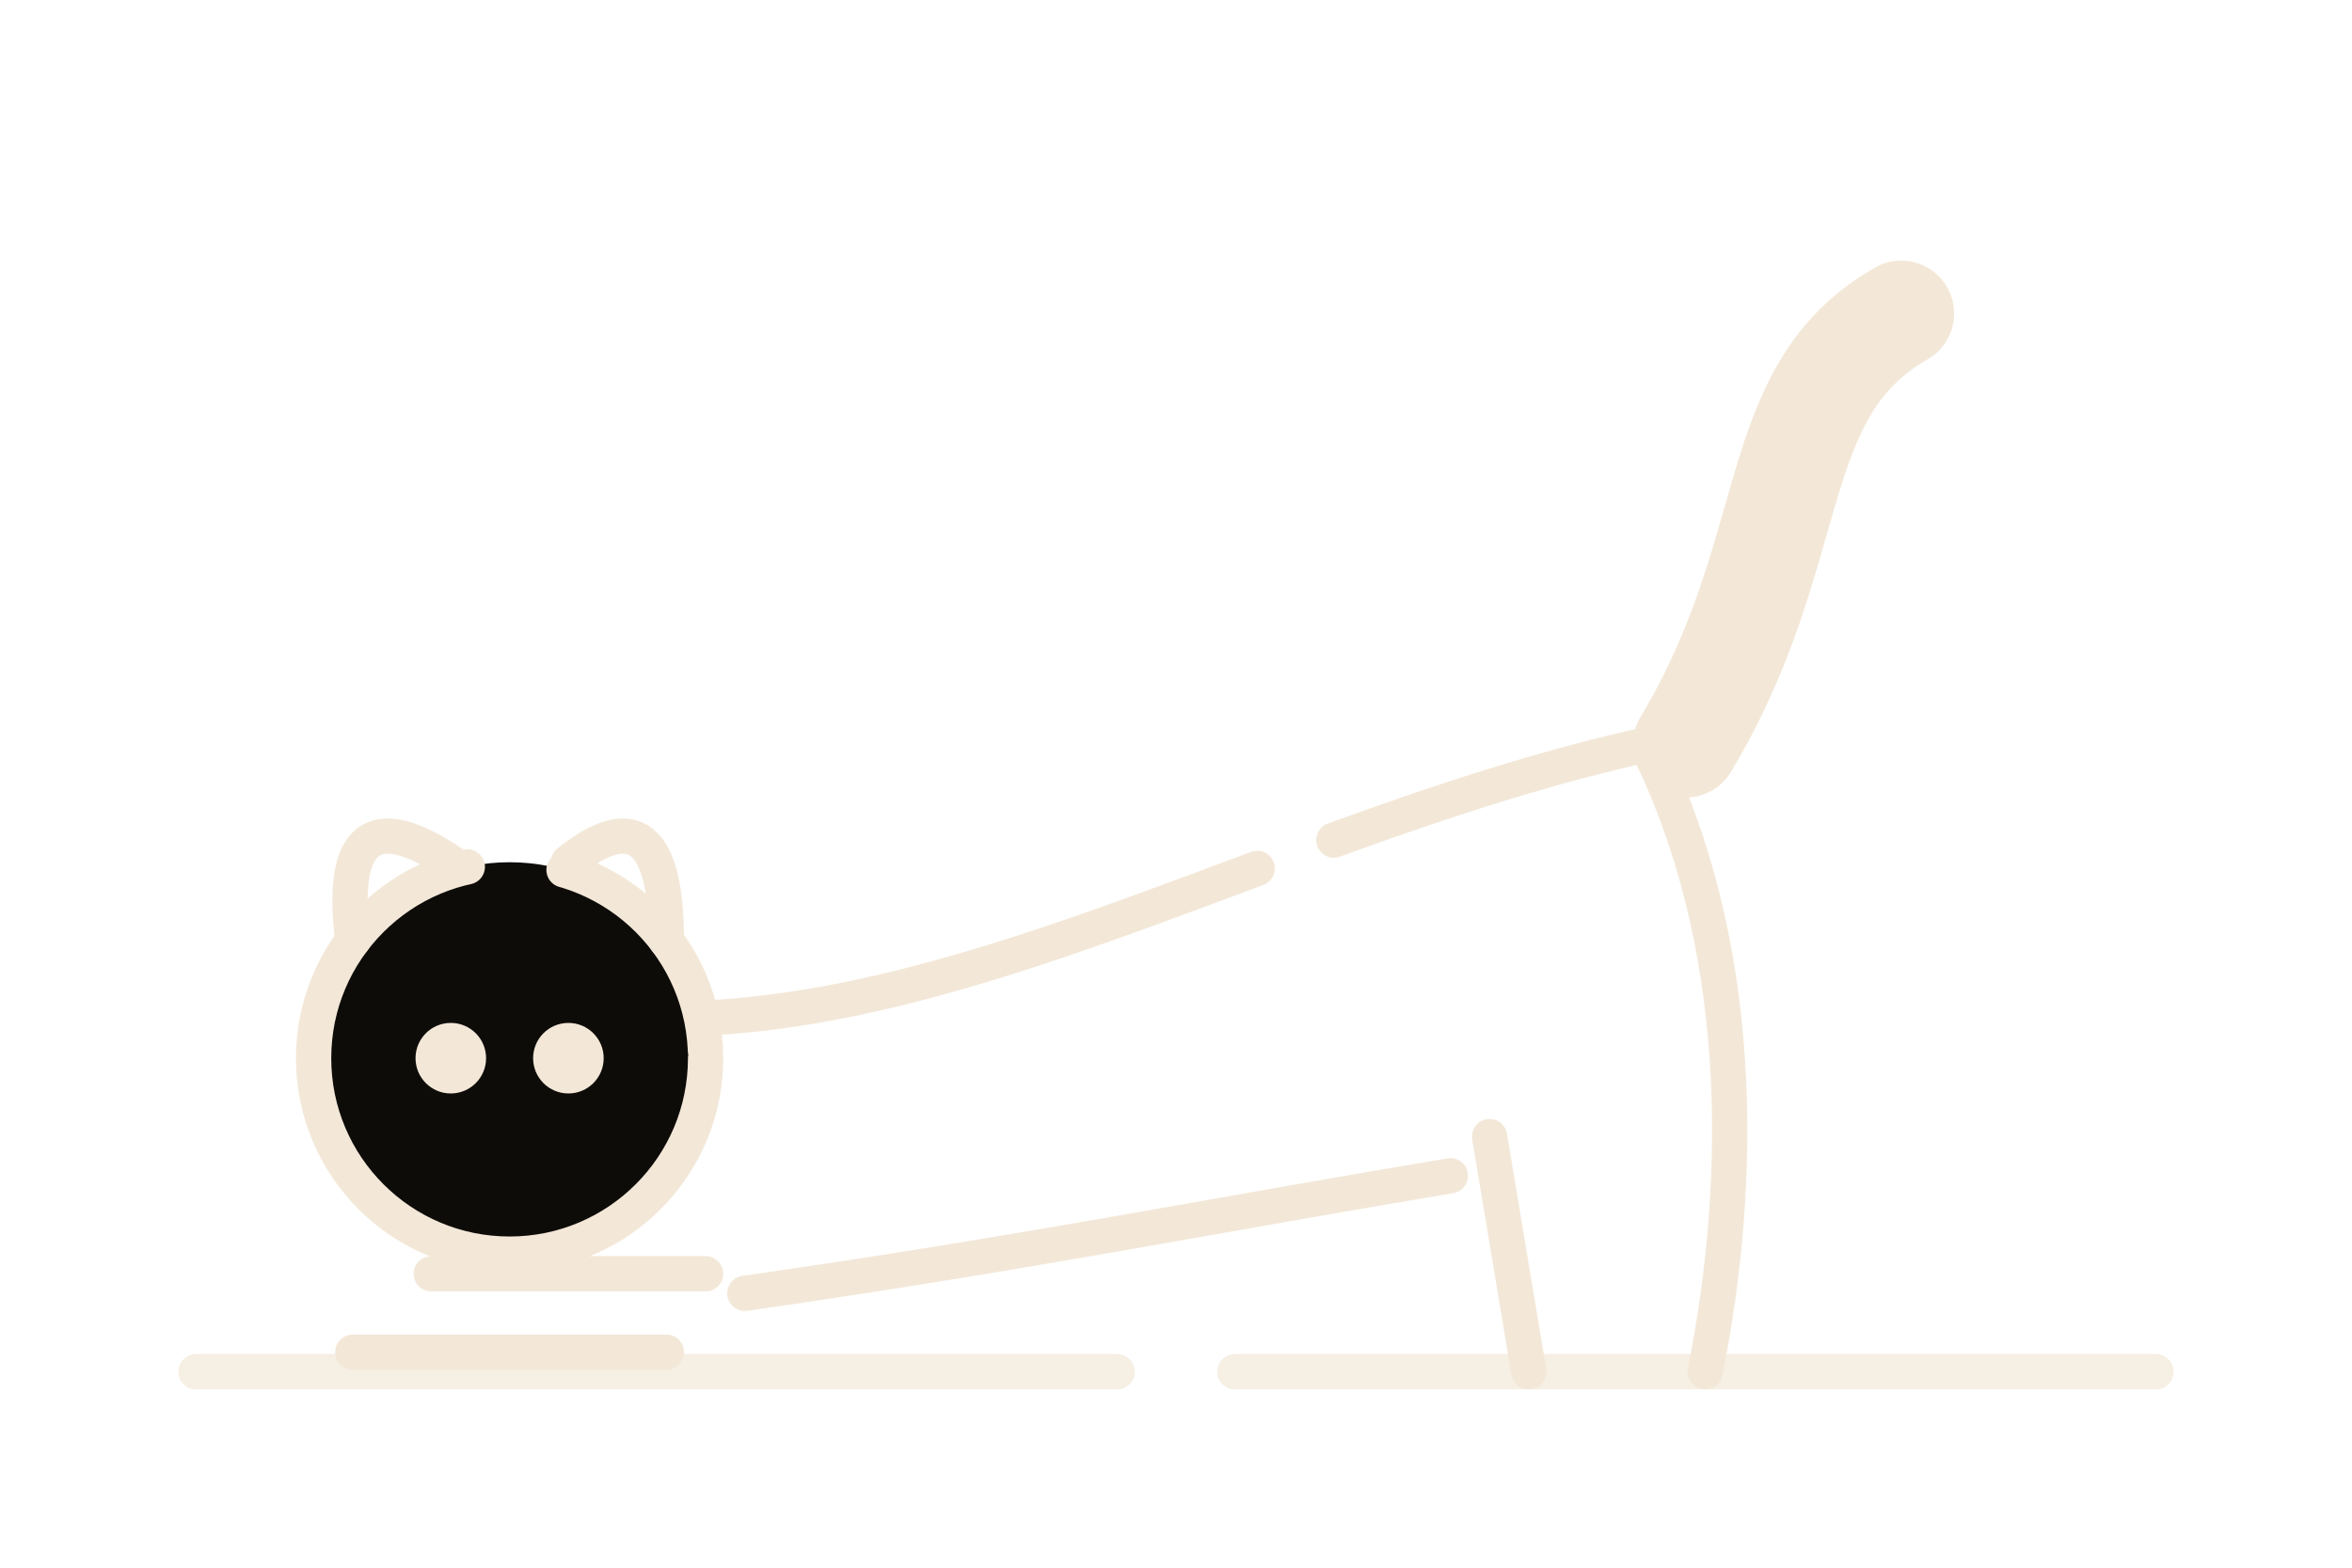
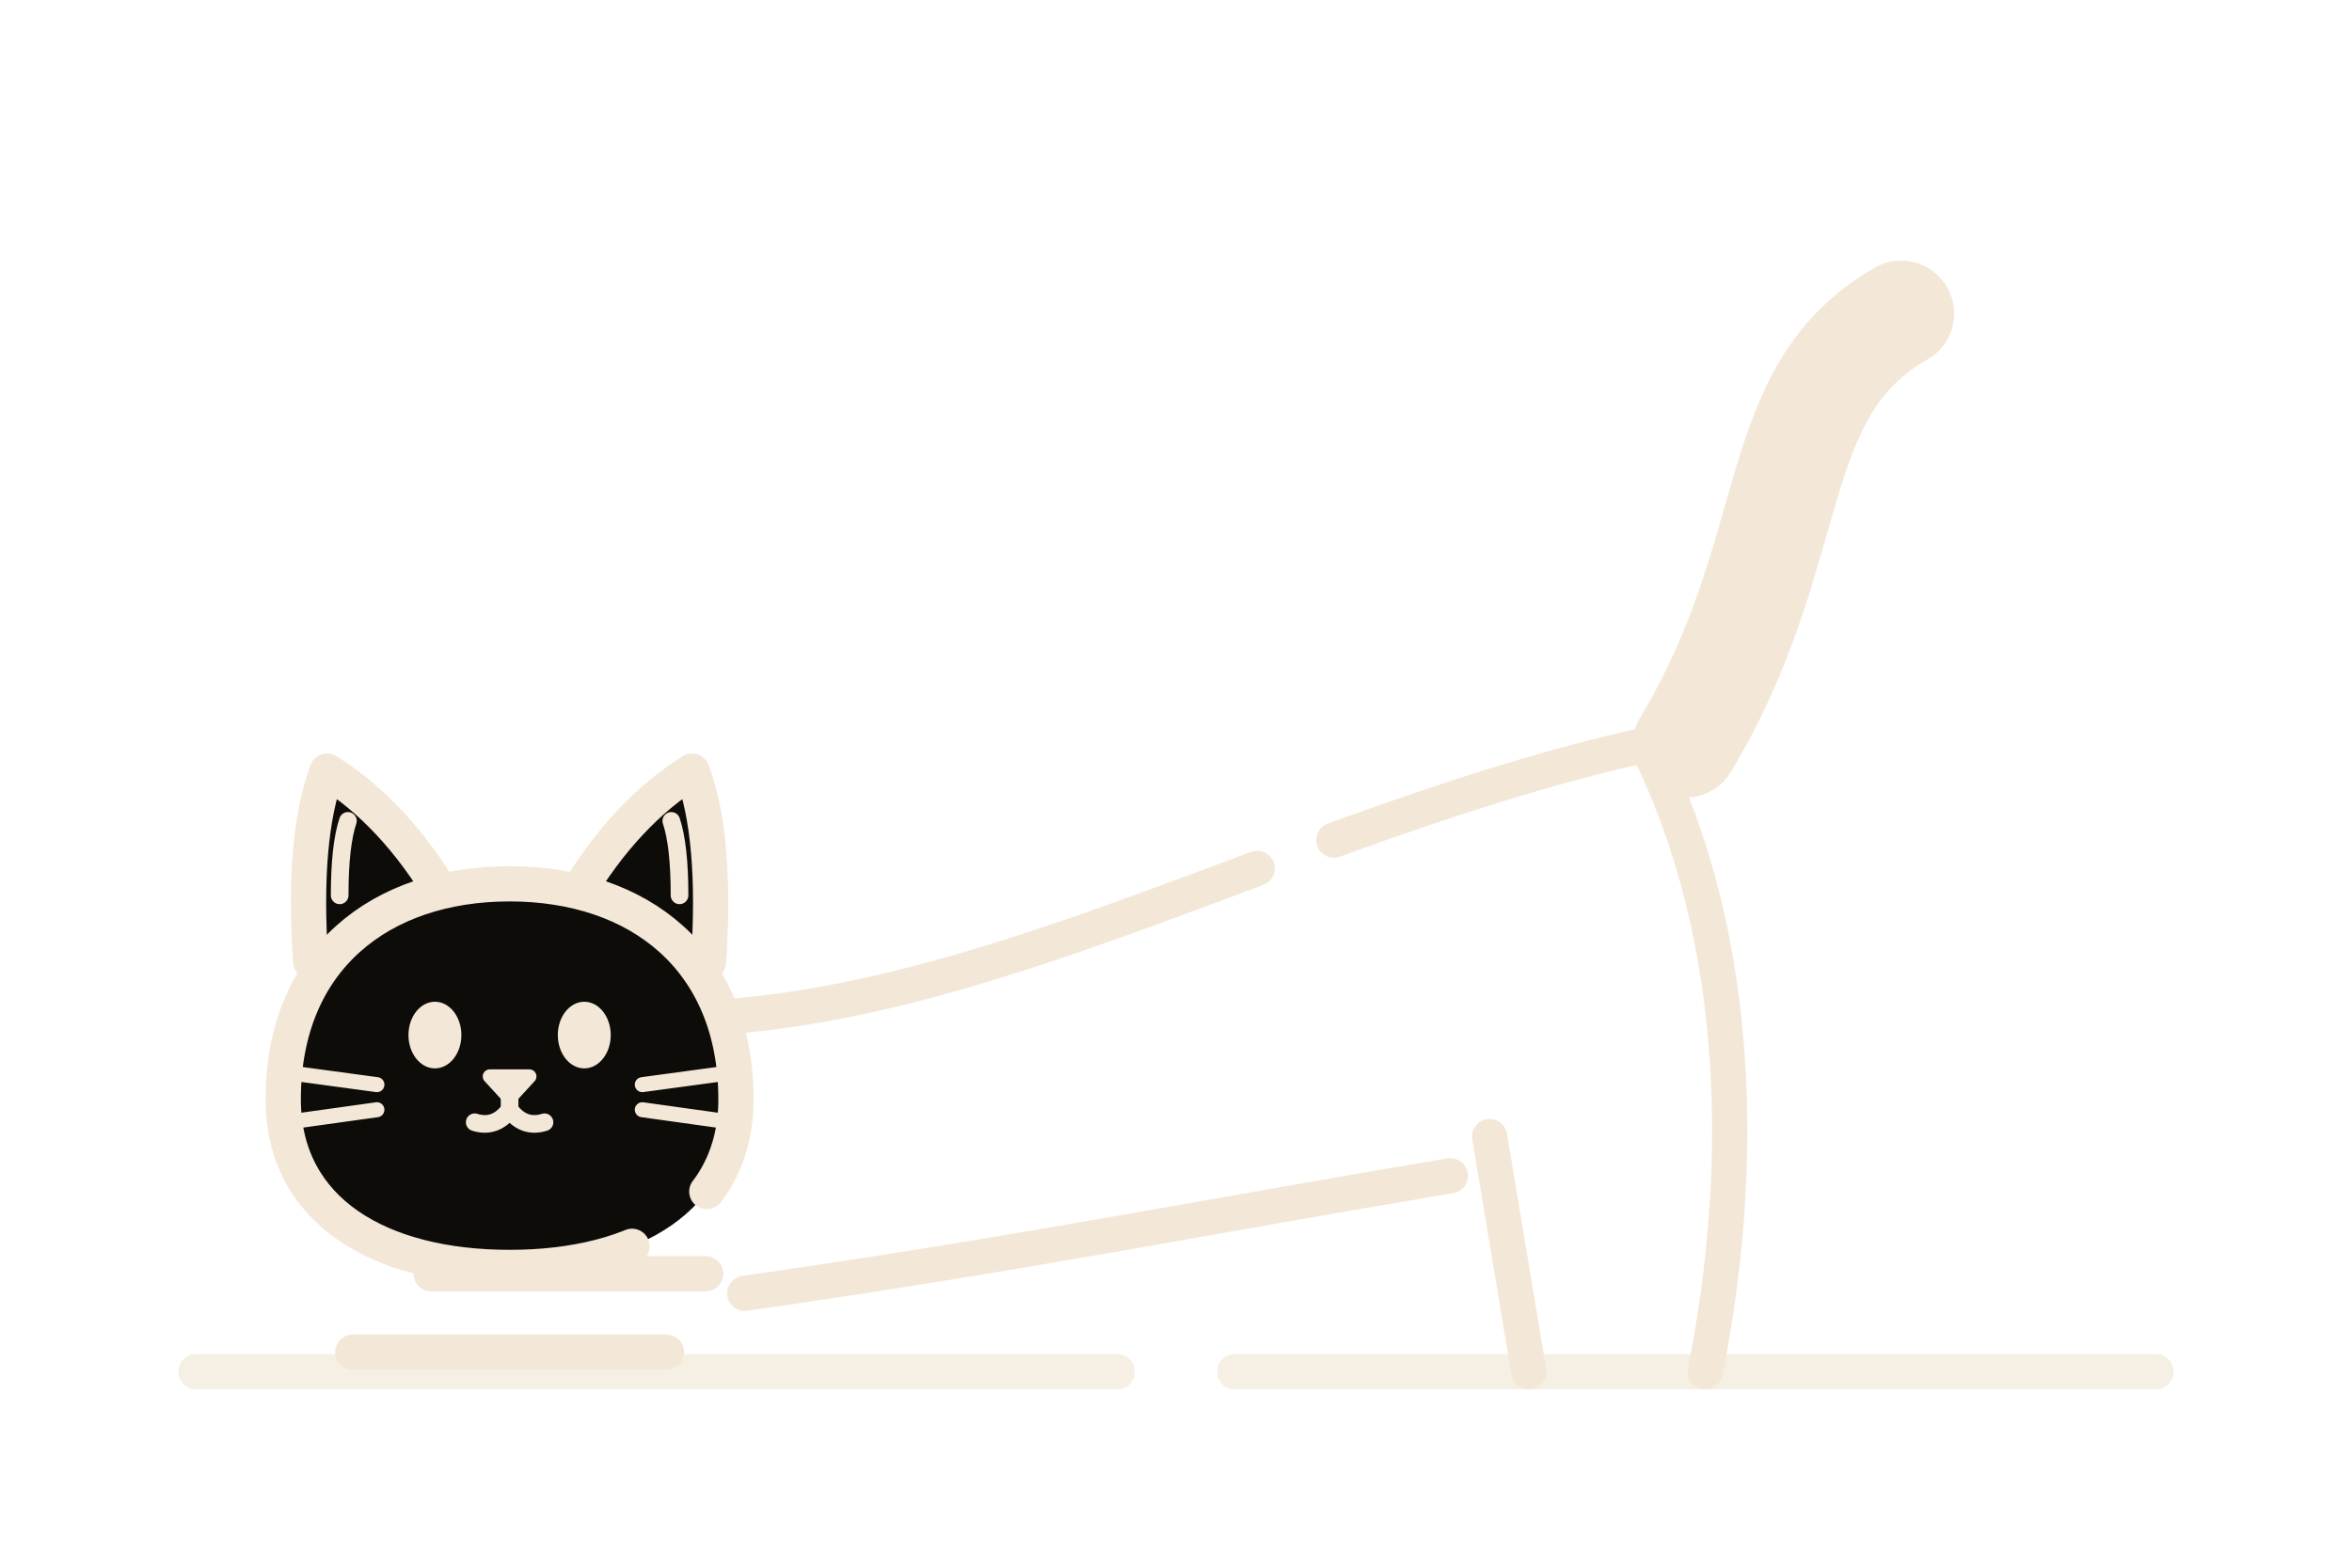
<svg xmlns="http://www.w3.org/2000/svg" viewBox="0 10 120 80" role="img" aria-label="のびる">
  <path d="M10 80 H57 M63 80 H110" fill="none" stroke="#F3E8D8" stroke-width="1.8" stroke-linecap="round" stroke-linejoin="round" stroke-opacity=".7" />
  <path d="M34 62 C50 62 66 52 84 48" fill="none" stroke="#F3E8D8" stroke-width="1.8" stroke-linecap="round" stroke-linejoin="round" stroke-dasharray="31.28 4.17 16.68" />
  <path d="M38 76 C52 74 62 72 74 70" fill="none" stroke="#F3E8D8" stroke-width="1.8" stroke-linecap="round" stroke-linejoin="round" />
  <path d="M84 48 C89 58 89 70 87 80 M76 68 L78 80" fill="none" stroke="#F3E8D8" stroke-width="1.8" stroke-linecap="round" stroke-linejoin="round" />
  <path d="M18 79 H34 M22 75 H36" fill="none" stroke="#F3E8D8" stroke-width="1.8" stroke-linecap="round" stroke-linejoin="round" />
  <g id="tail">
    <path d="M86 48 C92 38 90 30 97 26" fill="none" stroke="#F3E8D8" stroke-width="5.4" stroke-linecap="round" />
  </g>
  <g id="head">
-     <circle cx="26" cy="64" r="10" fill="#0E0C09" />
-     <circle cx="26" cy="64" r="10" fill="none" stroke="#F3E8D8" stroke-width="1.8" stroke-linecap="round" stroke-linejoin="round" stroke-dasharray="44.95 4.99 12.49" />
-     <path d="M18 58 Q17 50 23 54 M29 54 Q34 50 34 58" fill="none" stroke="#F3E8D8" stroke-width="1.8" stroke-linecap="round" stroke-linejoin="round" />
-     <circle cx="23" cy="64" r="1.8" fill="#F3E8D8" />
-     <circle cx="29" cy="64" r="1.8" fill="#F3E8D8" />
+     <path d="M15.85 59.08 Q15.42 52.73 16.69 49.35 Q20.08 51.46 22.61 55.69" fill="#0E0C09" stroke="#F3E8D8" stroke-width="1.8" stroke-linecap="round" stroke-linejoin="round" />
+     <path d="M36.15 59.08 Q36.58 52.73 35.31 49.35 Q31.92 51.46 29.39 55.69" fill="#0E0C09" stroke="#F3E8D8" stroke-width="1.8" stroke-linecap="round" stroke-linejoin="round" />
+     <path d="M17.33 55.69 Q17.33 53.15 17.75 51.89 M34.67 55.69 Q34.67 53.15 34.25 51.89" fill="none" stroke="#F3E8D8" stroke-width="0.9" stroke-linecap="round" />
+     <path d="M14.45 66.1 C14.45 58.95 19.4 55.1 26 55.1 C32.6 55.1 37.55 58.95 37.55 66.1 C37.55 71.82 32.6 74.68 26 74.68 C19.4 74.68 14.45 71.82 14.45 66.1 Z" fill="#0E0C09" />
+     <path d="M14.45 66.1 C14.45 58.95 19.4 55.1 26 55.1 C32.6 55.1 37.55 58.95 37.55 66.1 C37.55 71.82 32.6 74.68 26 74.68 C19.4 74.68 14.45 71.82 14.45 66.1 Z" fill="none" stroke="#F3E8D8" stroke-width="1.8" stroke-linecap="round" stroke-linejoin="round" stroke-dasharray="41.05 4.79 22.58" />
+     <g id="eyes">
+       <ellipse cx="22.19" cy="62.82" rx="1.35" ry="1.7" fill="#F3E8D8" />
+       <ellipse cx="29.81" cy="62.82" rx="1.35" ry="1.7" fill="#F3E8D8" />
+     </g>
+     <path d="M24.99 64.93 H27.01 L26 66.03 Z" fill="#F3E8D8" stroke="#F3E8D8" stroke-width="0.72" stroke-linejoin="round" />
+     <path d="M26 66.03 V66.63 M26 66.63 q-0.72 0.97 -1.78 0.64 M26 66.63 q0.72 0.97 1.78 0.64" fill="none" stroke="#F3E8D8" stroke-width="0.9" stroke-linecap="round" stroke-linejoin="round" />
+     <path d="M19.23 65.35 L14.58 64.72 M19.23 66.63 L14.79 67.25 M32.77 65.35 L37.42 64.72 M32.77 66.63 L37.21 67.25" fill="none" stroke="#F3E8D8" stroke-width="0.765" stroke-linecap="round" />
  </g>
</svg>
